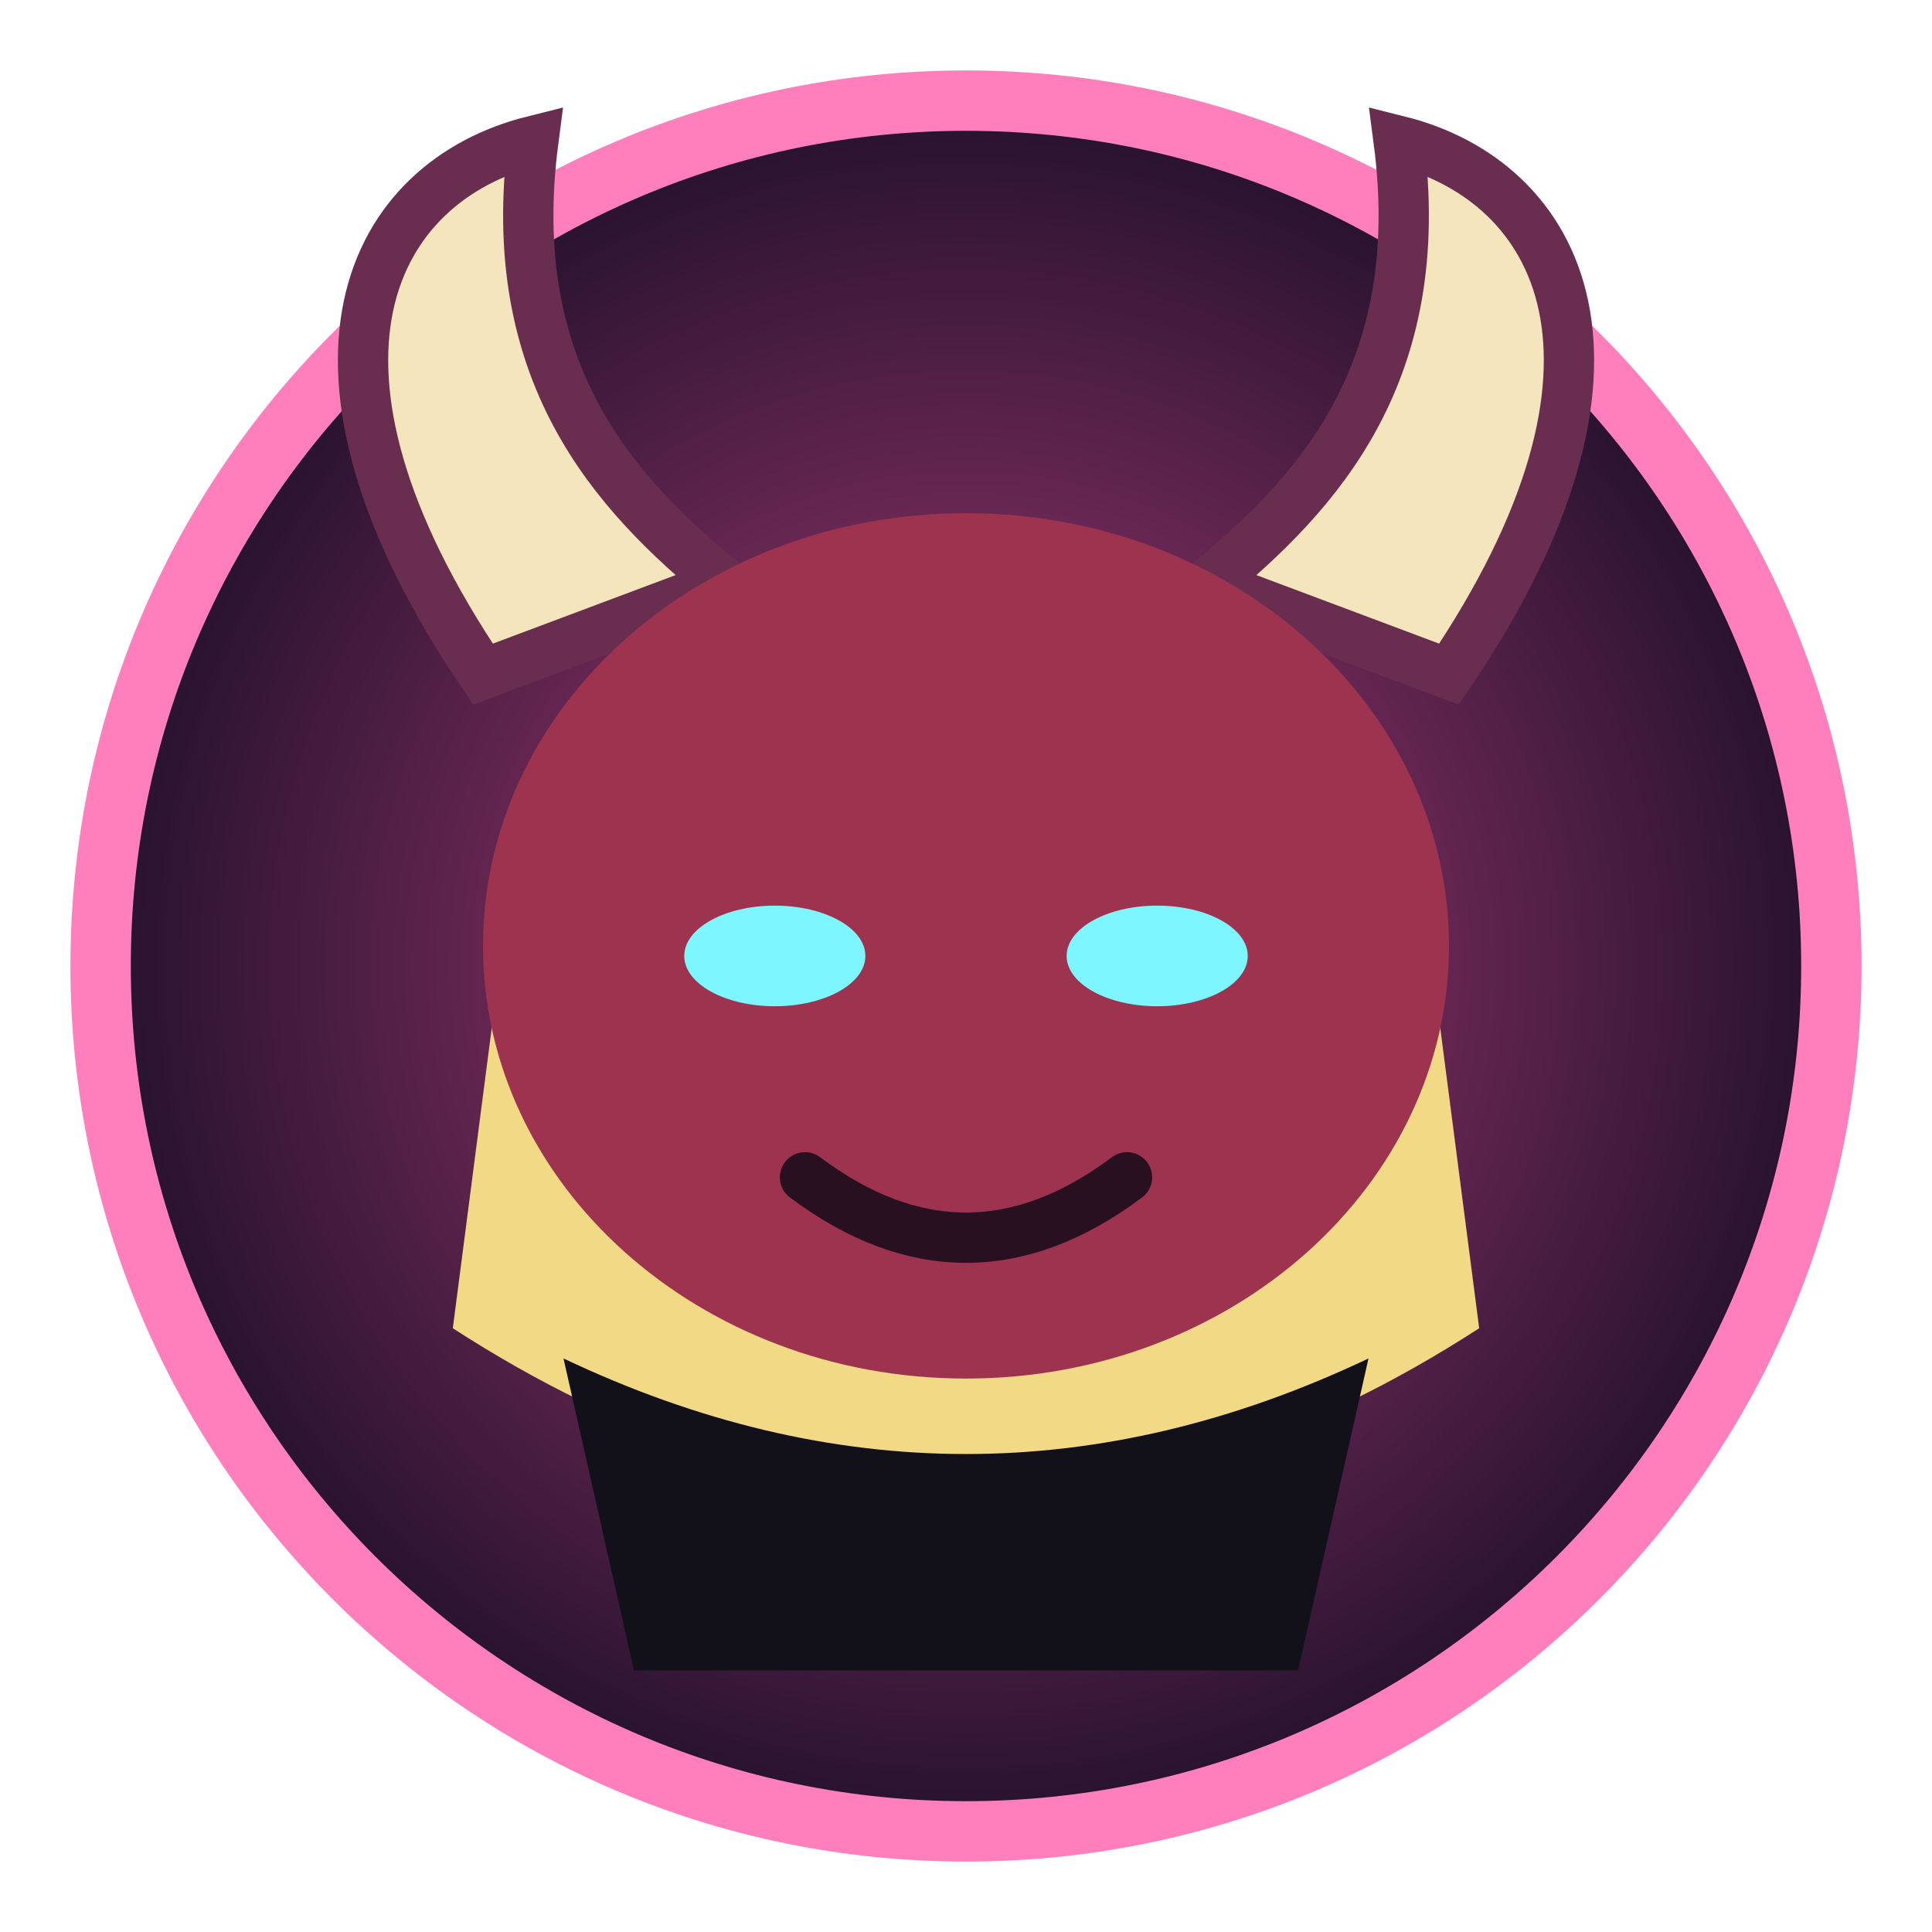
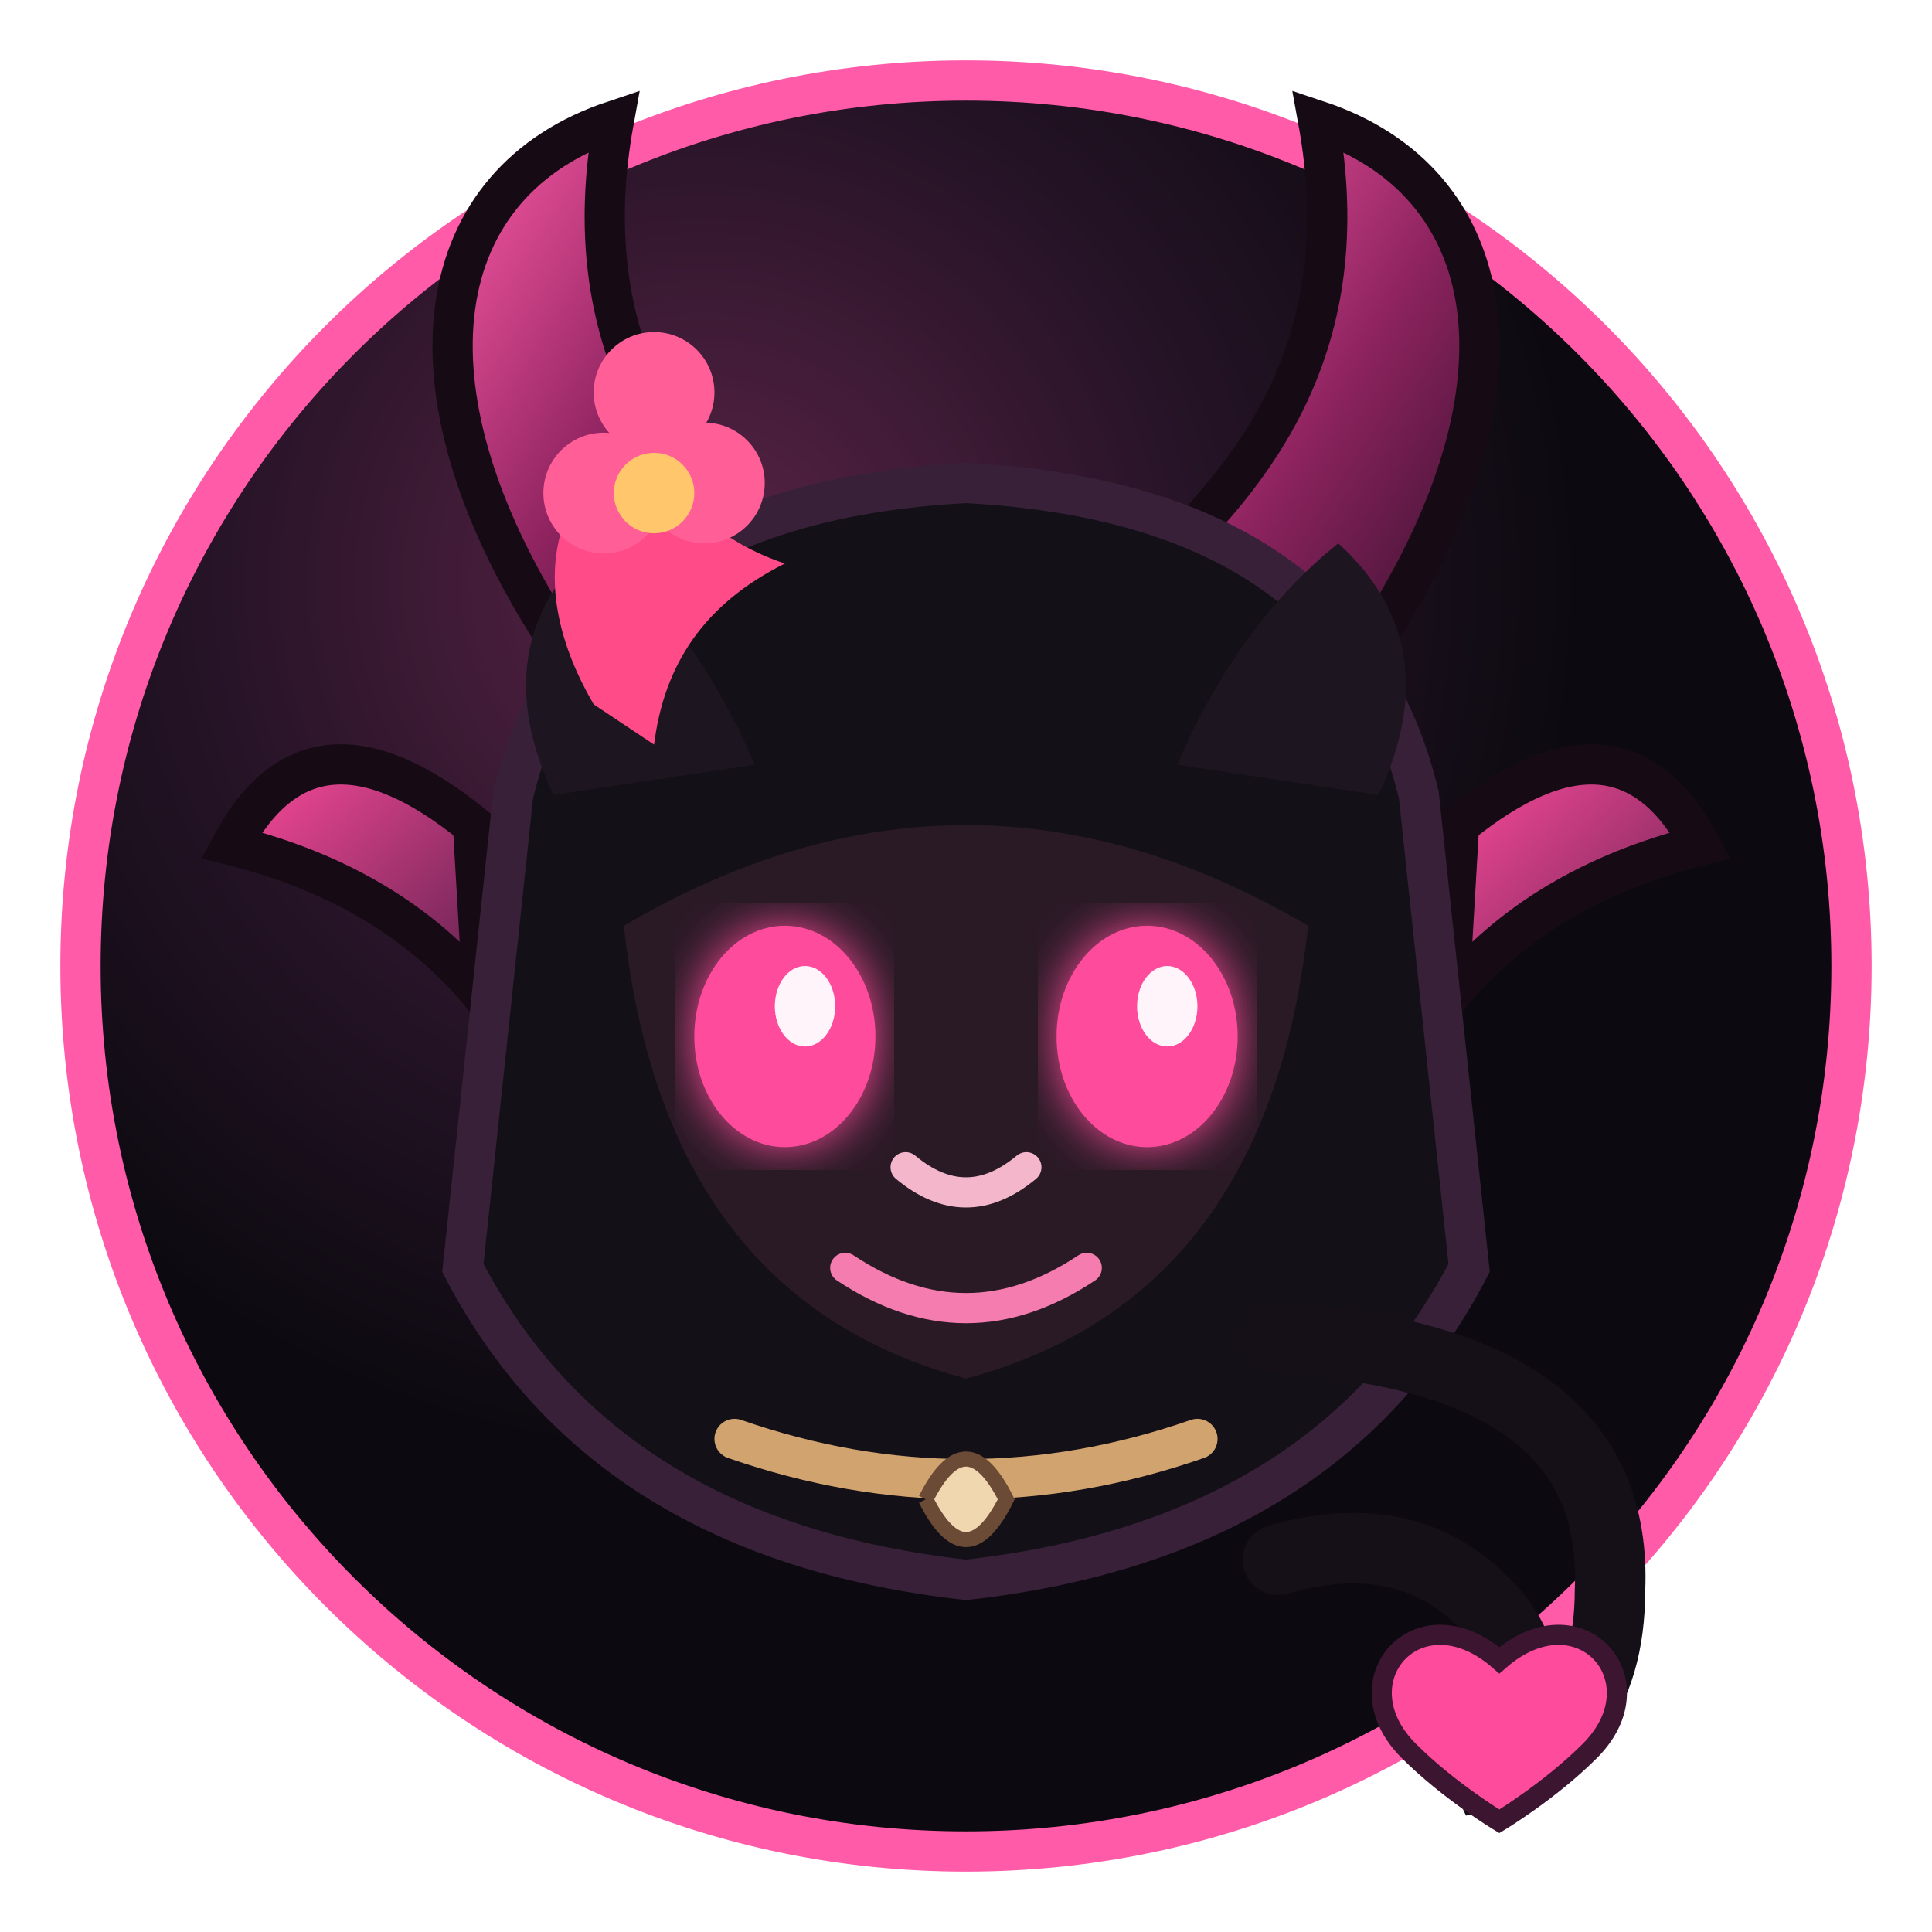
<svg xmlns="http://www.w3.org/2000/svg" width="192" height="192" viewBox="0 0 192 192">
  <defs>
-     <radialGradient id="bg">
-       <stop stop-color="#b13e7b" />
-       <stop offset="1" stop-color="#24112e" />
+     <radialGradient id="bg" cx="35%" cy="28%">
+       <stop stop-color="#5a2347" />
+       <stop offset=".58" stop-color="#251326" />
+       <stop offset="1" stop-color="#0c0a10" />
    </radialGradient>
+     <linearGradient id="horn" x1="0" y1="0" x2="1" y2="1">
+       <stop stop-color="#ff5ba8" />
+       <stop offset=".55" stop-color="#8d235f" />
+       <stop offset="1" stop-color="#35112d" />
+     </linearGradient>
+     <linearGradient id="wing" x1="0" y1="0" x2="1" y2="1">
+       <stop stop-color="#ff4b9b" />
+       <stop offset="1" stop-color="#5e214f" />
+     </linearGradient>
+     <filter id="glow">
+       <feGaussianBlur stdDeviation="2.4" result="b" />
+       <feMerge>
+         <feMergeNode in="b" />
+         <feMergeNode in="SourceGraphic" />
+       </feMerge>
+     </filter>
  </defs>
-   <circle cx="96" cy="96" r="86" fill="url(#bg)" stroke="#ff7fbd" stroke-width="6" />
-   <path d="M48 67 C27 36 37 18 53 14 C50 37 61 49 72 58Z" fill="#f5e5bd" stroke="#682d4f" stroke-width="5" />
-   <path d="M144 67 C165 36 155 18 139 14 C142 37 131 49 120 58Z" fill="#f5e5bd" stroke="#682d4f" stroke-width="5" />
-   <path d="M52 78 Q96 43 140 78 L147 132 Q96 165 45 132Z" fill="#f2d986" />
-   <ellipse cx="96" cy="94" rx="48" ry="43" fill="#9d334e" />
-   <ellipse cx="77" cy="95" rx="9" ry="5" fill="#7df6ff" />
-   <ellipse cx="115" cy="95" rx="9" ry="5" fill="#7df6ff" />
-   <path d="M80 117 Q96 129 112 117" fill="none" stroke="#291020" stroke-width="5" stroke-linecap="round" />
-   <path d="M56 135 Q96 154 136 135 L129 166 H63Z" fill="#121019" />
+   <circle cx="96" cy="96" r="88" fill="url(#bg)" stroke="#ff5ba8" stroke-width="4" />
+   <path d="M55 63 C39 38 43 18 61 12 C57 34 67 47 78 57Z" fill="url(#horn)" stroke="#160b14" stroke-width="4" />
+   <path d="M137 63 C153 38 149 18 131 12 C135 34 125 47 114 57Z" fill="url(#horn)" stroke="#160b14" stroke-width="4" />
+   <path d="M47 82 Q31 69 23 84 Q39 88 48 99Z" fill="url(#wing)" stroke="#160b14" stroke-width="4" />
+   <path d="M145 82 Q161 69 169 84 Q153 88 144 99Z" fill="url(#wing)" stroke="#160b14" stroke-width="4" />
+   <path d="M51 79 Q58 50 96 48 Q134 50 141 79 L146 126 Q132 153 96 157 Q60 153 46 126Z" fill="#131018" stroke="#372038" stroke-width="4" />
+   <path d="M55 79 Q48 64 59 54 Q69 62 75 76Z" fill="#1d1520" />
+   <path d="M137 79 Q144 64 133 54 Q123 62 117 76Z" fill="#1d1520" />
+   <path d="M62 92 Q96 72 130 92 Q126 129 96 137 Q66 129 62 92Z" fill="#2a1a26" />
+   <ellipse cx="78" cy="103" rx="9" ry="11" fill="#ff4b9b" filter="url(#glow)" />
+   <ellipse cx="114" cy="103" rx="9" ry="11" fill="#ff4b9b" filter="url(#glow)" />
+   <ellipse cx="80" cy="100" rx="3" ry="4" fill="#fff4fa" />
+   <ellipse cx="116" cy="100" rx="3" ry="4" fill="#fff4fa" />
+   <path d="M90 116 Q96 121 102 116" fill="none" stroke="#f4b6ca" stroke-width="3" stroke-linecap="round" />
+   <path d="M84 126 Q96 134 108 126" fill="none" stroke="#f47cae" stroke-width="3" stroke-linecap="round" />
+   <path d="M59 70 C52 58 55 48 64 43 C67 50 72 54 78 56 C70 60 66 66 65 74Z" fill="#ff4b88" />
+   <circle cx="60" cy="49" r="6" fill="#ff5e97" />
+   <circle cx="70" cy="48" r="6" fill="#ff5e97" />
+   <circle cx="65" cy="39" r="6" fill="#ff5e97" />
+   <circle cx="65" cy="49" r="4" fill="#ffc66b" />
+   <path d="M73 143 Q96 151 119 143" fill="none" stroke="#d1a36e" stroke-width="4" stroke-linecap="round" />
+   <path d="M92 149 q4 8 8 0 q-4-8-8 0" fill="#f0d7b0" stroke="#6b4b36" stroke-width="1.5" />
+   <path d="M127 133 Q161 135 160 158 Q160 174 145 177 Q155 169 149 161 Q141 151 127 155" fill="none" stroke="#151018" stroke-width="7" stroke-linecap="round" />
+   <path d="M149 165 c8-7 16 2 9 9 c-4 4-9 7-9 7 c0 0-5-3-9-7 c-7-7 1-16 9-9z" fill="#ff4b9b" stroke="#3c1531" stroke-width="2" />
</svg>
